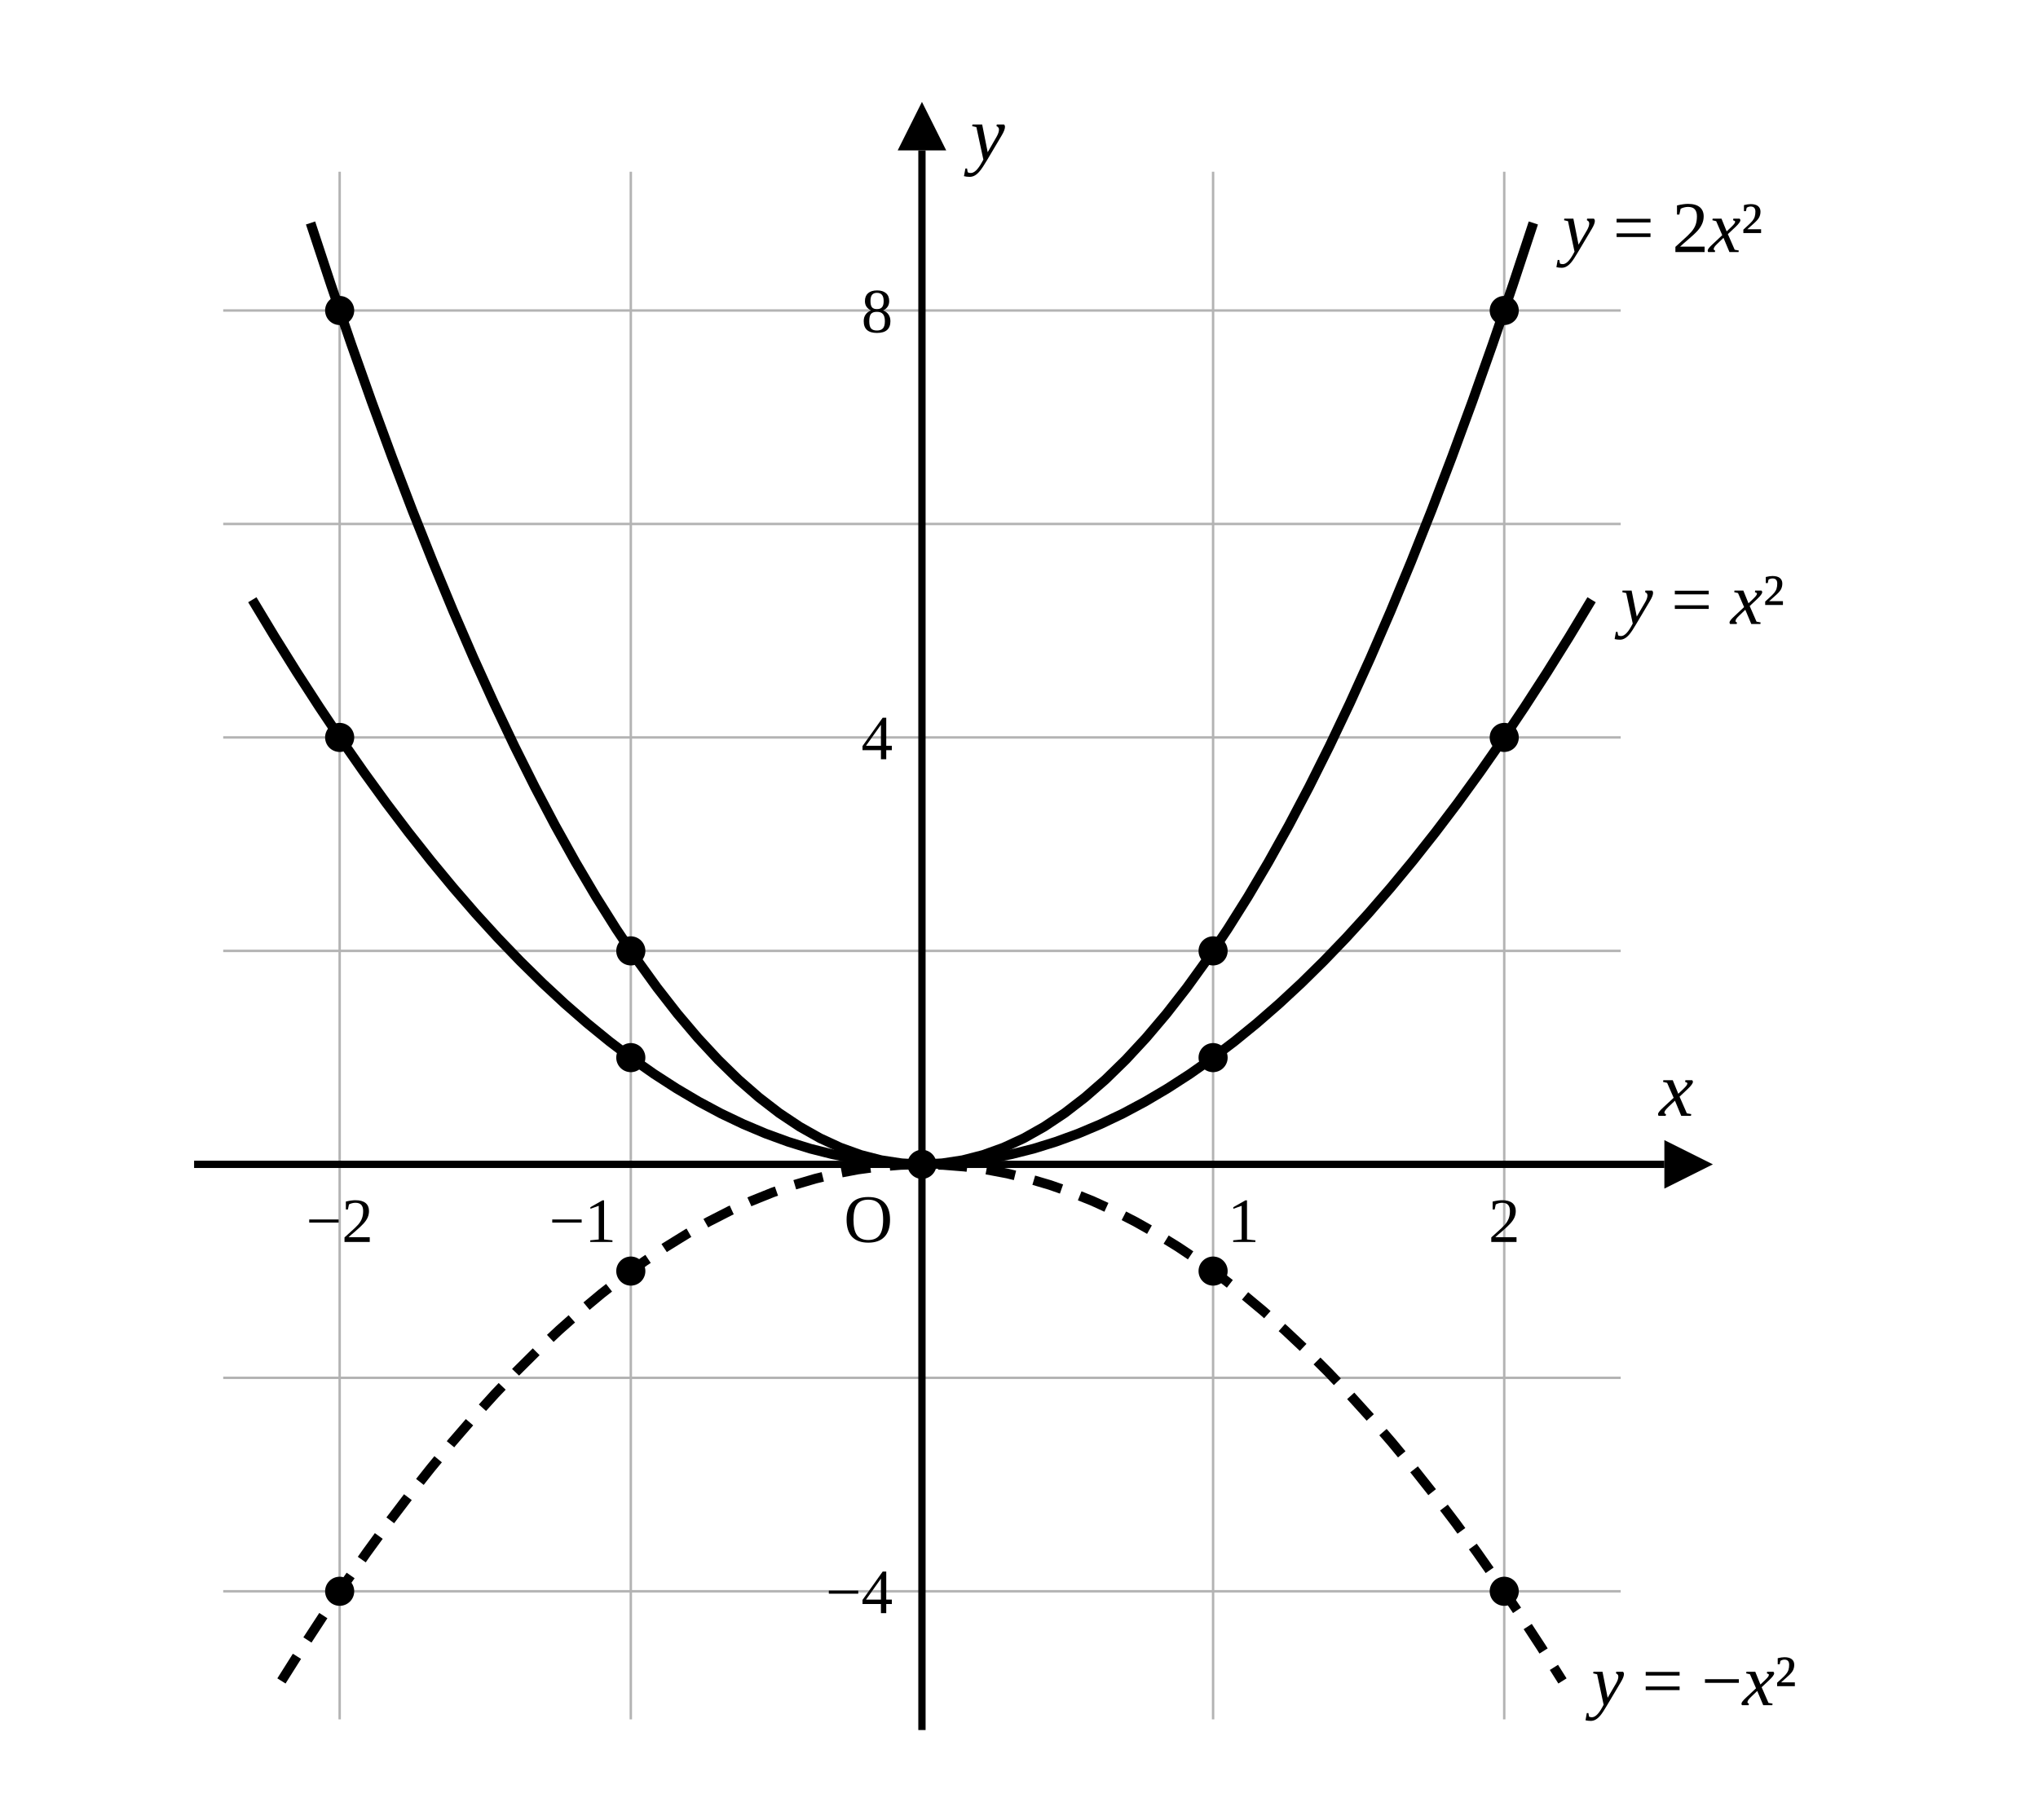
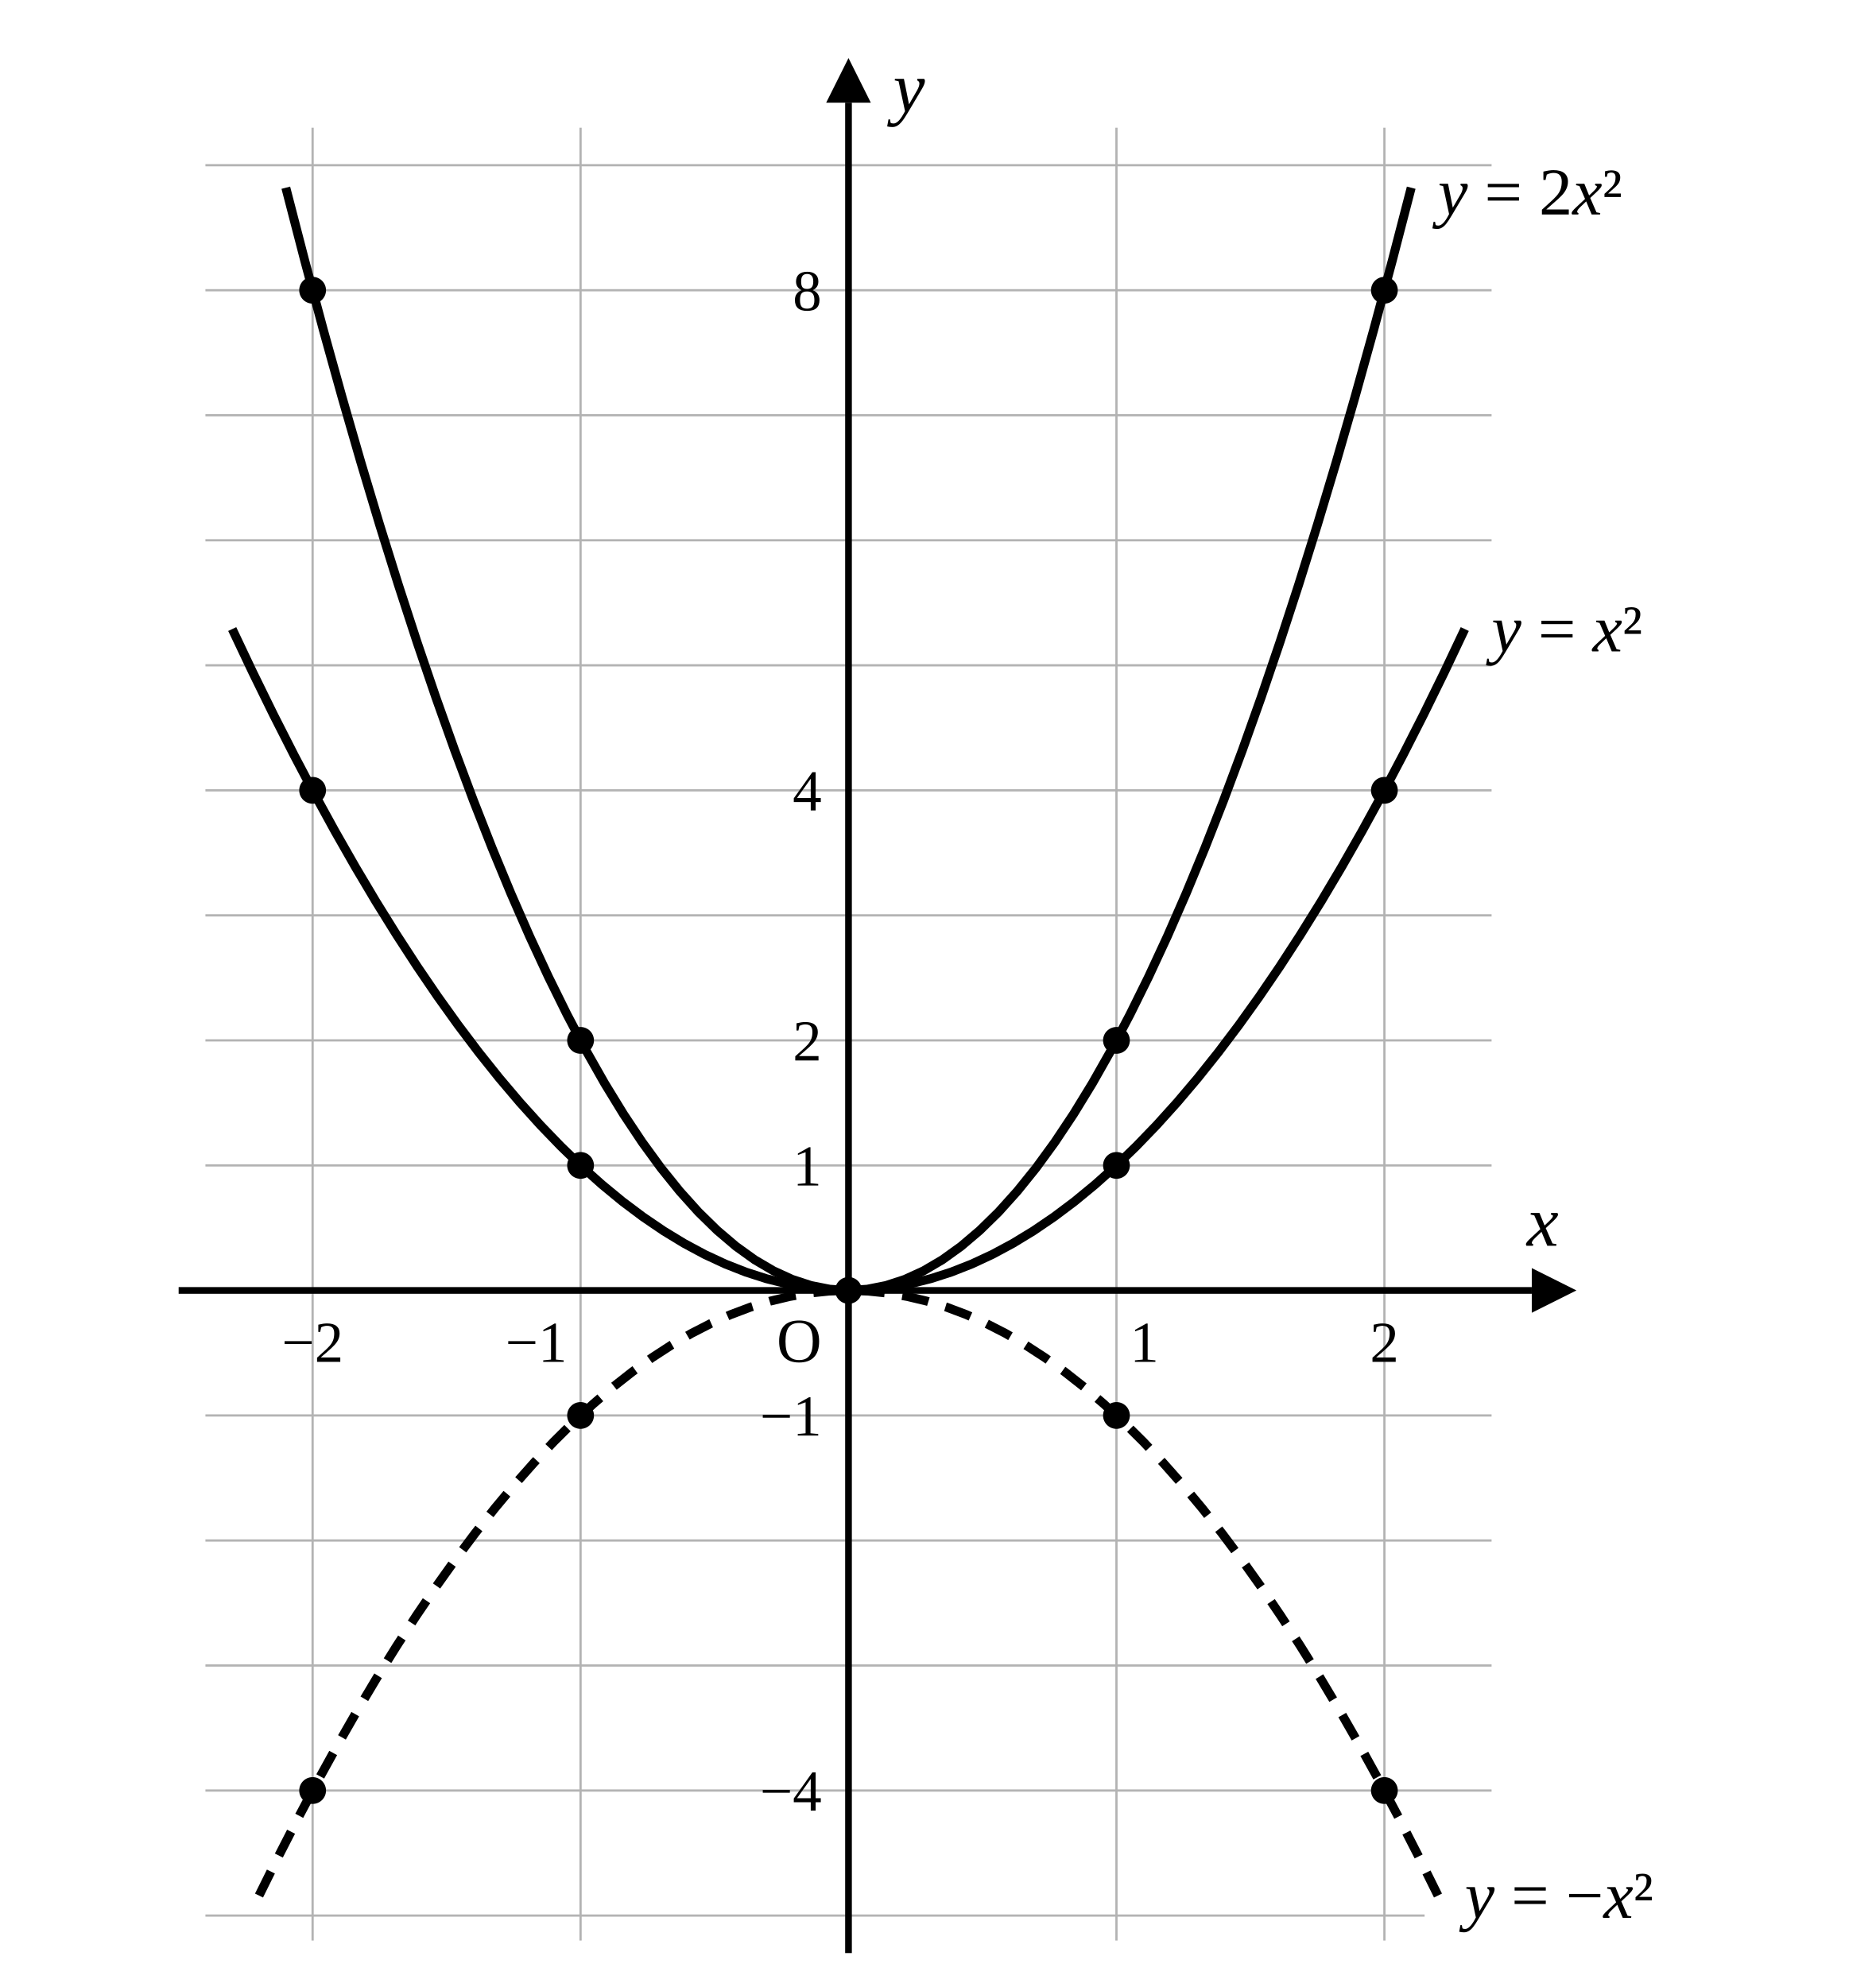
- <svg xmlns="http://www.w3.org/2000/svg" viewBox="0 0 420 375" role="img" aria-label="座標平面に y = x²、y = 2x²、y = −x² の3つの放物線を重ねた図。3つとも原点を通り、y軸について左右対称。y = x² と y = 2x² は原点を最も低い点として上に開き、y = 2x² のほうが y軸に近く、開き方が狭い。y = −x² は原点を最も高い点として下に開く。表の値の点が各曲線上に示されている。">
+ <svg xmlns="http://www.w3.org/2000/svg" viewBox="0 0 420 445" role="img" aria-label="座標平面に y = x²、y = 2x²、y = −x² の3つの放物線を重ねた図。3つとも原点を通り、y軸について左右対称。y = x² と y = 2x² は原点を最も低い点として上に開き、y = 2x² のほうが y軸に近く、開き方が狭い。y = −x² は原点を最も高い点として下に開く。表の値の点が各曲線上に示されている。">
  <g stroke="currentColor" stroke-width="0.5" opacity="0.3">
-     <line x1="70" y1="35.4" x2="70" y2="354.4" />
-     <line x1="130" y1="35.4" x2="130" y2="354.4" />
-     <line x1="250" y1="35.4" x2="250" y2="354.4" />
-     <line x1="310" y1="35.4" x2="310" y2="354.4" />
-     <line x1="46" y1="328" x2="334" y2="328" />
-     <line x1="46" y1="284" x2="334" y2="284" />
-     <line x1="46" y1="196" x2="334" y2="196" />
-     <line x1="46" y1="152" x2="334" y2="152" />
-     <line x1="46" y1="108" x2="334" y2="108" />
-     <line x1="46" y1="64" x2="334" y2="64" />
+     <line x1="70" y1="28.6" x2="70" y2="434.6" />
+     <line x1="130" y1="28.6" x2="130" y2="434.6" />
+     <line x1="250" y1="28.6" x2="250" y2="434.6" />
+     <line x1="310" y1="28.6" x2="310" y2="434.6" />
+     <line x1="46" y1="429" x2="319" y2="429" />
+     <line x1="46" y1="401" x2="334" y2="401" />
+     <line x1="46" y1="373" x2="334" y2="373" />
+     <line x1="46" y1="345" x2="334" y2="345" />
+     <line x1="46" y1="317" x2="334" y2="317" />
+     <line x1="46" y1="261" x2="334" y2="261" />
+     <line x1="46" y1="233" x2="334" y2="233" />
+     <line x1="46" y1="205" x2="334" y2="205" />
+     <line x1="46" y1="177" x2="334" y2="177" />
+     <line x1="46" y1="149" x2="334" y2="149" />
+     <line x1="46" y1="121" x2="334" y2="121" />
+     <line x1="46" y1="93" x2="334" y2="93" />
+     <line x1="46" y1="65" x2="334" y2="65" />
+     <line x1="46" y1="37" x2="334" y2="37" />
  </g>
  <g stroke="currentColor" stroke-width="1.5" fill="currentColor">
-     <line x1="40" y1="240" x2="343" y2="240" />
-     <polygon points="353,240 343,235 343,245" stroke="none" />
-     <line x1="190" y1="356.6" x2="190" y2="31" />
-     <polygon points="190,21 185,31 195,31" stroke="none" />
+     <line x1="40" y1="289" x2="343" y2="289" />
+     <polygon points="353,289 343,284 343,294" stroke="none" />
+     <line x1="190" y1="437.4" x2="190" y2="23" />
+     <polygon points="190,13 185,23 195,23" stroke="none" />
  </g>
  <g font-size="13" fill="currentColor">
-     <text x="70" y="256" text-anchor="middle">−2</text>
-     <text x="127" y="256" text-anchor="end">−1</text>
-     <text x="253" y="256" text-anchor="start">1</text>
-     <text x="310" y="256" text-anchor="middle">2</text>
-     <text x="184" y="332.5" text-anchor="end">−4</text>
-     <text x="184" y="156.5" text-anchor="end">4</text>
-     <text x="184" y="68.5" text-anchor="end">8</text>
+     <text x="70" y="305" text-anchor="middle">−2</text>
+     <text x="127" y="305" text-anchor="end">−1</text>
+     <text x="253" y="305" text-anchor="start">1</text>
+     <text x="310" y="305" text-anchor="middle">2</text>
+     <text x="184" y="405.5" text-anchor="end">−4</text>
+     <text x="184" y="321.5" text-anchor="end">−1</text>
+     <text x="184" y="265.5" text-anchor="end">1</text>
+     <text x="184" y="237.5" text-anchor="end">2</text>
+     <text x="184" y="181.5" text-anchor="end">4</text>
+     <text x="184" y="69.5" text-anchor="end">8</text>
  </g>
  <g font-size="16" fill="currentColor" font-style="italic">
-     <text x="349" y="230" text-anchor="end">x</text>
-     <text x="200" y="33">y</text>
+     <text x="349" y="279" text-anchor="end">x</text>
+     <text x="200" y="25">y</text>
  </g>
-   <text x="184" y="256" font-size="14" text-anchor="end" fill="currentColor">O</text>
-   <path d="M 52,123.62 L 56.6,131.25 L 61.2,138.62 L 65.8,145.73 L 70.4,152.59 L 75,159.18 L 79.6,165.52 L 84.2,171.59 L 88.8,177.41 L 93.4,182.97 L 98,188.28 L 102.6,193.32 L 107.2,198.1 L 111.8,202.63 L 116.4,206.9 L 121,210.91 L 125.6,214.66 L 130.2,218.15 L 134.8,221.38 L 139.4,224.35 L 144,227.07 L 148.6,229.53 L 153.2,231.72 L 157.8,233.66 L 162.4,235.34 L 167,236.77 L 171.6,237.93 L 176.2,238.84 L 180.8,239.48 L 185.4,239.87 L 190,240 L 194.6,239.87 L 199.2,239.48 L 203.8,238.84 L 208.4,237.93 L 213,236.77 L 217.6,235.34 L 222.2,233.66 L 226.8,231.72 L 231.4,229.53 L 236,227.07 L 240.6,224.35 L 245.2,221.38 L 249.8,218.15 L 254.4,214.66 L 259,210.91 L 263.6,206.9 L 268.2,202.63 L 272.8,198.1 L 277.4,193.32 L 282,188.28 L 286.6,182.97 L 291.2,177.41 L 295.8,171.59 L 300.4,165.52 L 305,159.18 L 309.6,152.59 L 314.2,145.73 L 318.8,138.62 L 323.4,131.25 L 328,123.62" fill="none" stroke="currentColor" stroke-width="2" stroke-linejoin="round" />
-   <path d="M 64,45.96 L 68.2,58.68 L 72.4,70.97 L 76.6,82.83 L 80.8,94.25 L 85,105.25 L 89.2,115.81 L 93.4,125.95 L 97.6,135.65 L 101.8,144.92 L 106,153.76 L 110.2,162.17 L 114.4,170.15 L 118.6,177.69 L 122.8,184.81 L 127,191.49 L 131.2,197.74 L 135.4,203.56 L 139.6,208.95 L 143.8,213.91 L 148,218.44 L 152.2,222.54 L 156.4,226.2 L 160.6,229.44 L 164.8,232.24 L 169,234.61 L 173.2,236.55 L 177.4,238.06 L 181.6,239.14 L 185.8,239.78 L 190,240 L 194.2,239.78 L 198.4,239.14 L 202.6,238.06 L 206.8,236.55 L 211,234.61 L 215.2,232.24 L 219.4,229.44 L 223.6,226.2 L 227.8,222.54 L 232,218.44 L 236.2,213.91 L 240.4,208.95 L 244.6,203.56 L 248.8,197.74 L 253,191.49 L 257.2,184.81 L 261.4,177.69 L 265.6,170.15 L 269.8,162.17 L 274,153.76 L 278.2,144.92 L 282.4,135.65 L 286.6,125.95 L 290.8,115.81 L 295,105.25 L 299.2,94.25 L 303.4,82.83 L 307.6,70.97 L 311.8,58.68 L 316,45.96" fill="none" stroke="currentColor" stroke-width="2" stroke-linejoin="round" />
-   <path d="M 58,346.48 L 62.4,339.5 L 66.8,332.76 L 71.2,326.25 L 75.6,319.98 L 80,313.94 L 84.4,308.15 L 88.8,302.59 L 93.2,297.26 L 97.6,292.18 L 102,287.32 L 106.4,282.71 L 110.8,278.33 L 115.2,274.19 L 119.6,270.29 L 124,266.62 L 128.4,263.19 L 132.8,259.99 L 137.2,257.04 L 141.6,254.32 L 146,251.83 L 150.4,249.58 L 154.8,247.57 L 159.2,245.8 L 163.6,244.26 L 168,242.96 L 172.4,241.89 L 176.8,241.06 L 181.2,240.47 L 185.6,240.12 L 190,240 L 194.4,240.12 L 198.8,240.47 L 203.2,241.06 L 207.6,241.89 L 212,242.96 L 216.4,244.26 L 220.8,245.8 L 225.2,247.57 L 229.6,249.58 L 234,251.83 L 238.4,254.32 L 242.8,257.04 L 247.2,259.99 L 251.6,263.19 L 256,266.62 L 260.4,270.29 L 264.8,274.19 L 269.2,278.33 L 273.6,282.71 L 278,287.32 L 282.4,292.18 L 286.8,297.26 L 291.2,302.59 L 295.6,308.15 L 300,313.94 L 304.4,319.98 L 308.8,326.25 L 313.2,332.76 L 317.6,339.5 L 322,346.48" fill="none" stroke="currentColor" stroke-width="2" stroke-linejoin="round" stroke-dasharray="6 4" />
-   <circle cx="70" cy="328" r="3" fill="currentColor" />
-   <circle cx="70" cy="152" r="3" fill="currentColor" />
-   <circle cx="70" cy="64" r="3" fill="currentColor" />
-   <circle cx="130" cy="262" r="3" fill="currentColor" />
-   <circle cx="130" cy="218" r="3" fill="currentColor" />
-   <circle cx="130" cy="196" r="3" fill="currentColor" />
-   <circle cx="190" cy="240" r="3" fill="currentColor" />
-   <circle cx="250" cy="262" r="3" fill="currentColor" />
-   <circle cx="250" cy="218" r="3" fill="currentColor" />
-   <circle cx="250" cy="196" r="3" fill="currentColor" />
-   <circle cx="310" cy="328" r="3" fill="currentColor" />
-   <circle cx="310" cy="152" r="3" fill="currentColor" />
-   <circle cx="310" cy="64" r="3" fill="currentColor" />
-   <text x="322" y="51.96" font-size="15" fill="currentColor">
+   <text x="184" y="305" font-size="14" text-anchor="end" fill="currentColor">O</text>
+   <path d="M 52,140.88 L 56.6,150.59 L 61.2,159.97 L 65.8,169.02 L 70.4,177.75 L 75,186.14 L 79.6,194.2 L 84.2,201.94 L 88.8,209.34 L 93.4,216.42 L 98,223.17 L 102.6,229.59 L 107.2,235.68 L 111.8,241.44 L 116.4,246.87 L 121,251.97 L 125.6,256.74 L 130.2,261.19 L 134.8,265.3 L 139.4,269.09 L 144,272.54 L 148.6,275.67 L 153.2,278.47 L 157.8,280.94 L 162.4,283.08 L 167,284.89 L 171.6,286.37 L 176.2,287.52 L 180.8,288.34 L 185.4,288.84 L 190,289 L 194.6,288.84 L 199.2,288.34 L 203.8,287.52 L 208.4,286.37 L 213,284.89 L 217.6,283.08 L 222.2,280.94 L 226.8,278.47 L 231.4,275.67 L 236,272.54 L 240.6,269.09 L 245.2,265.3 L 249.8,261.19 L 254.4,256.74 L 259,251.97 L 263.6,246.87 L 268.2,241.44 L 272.8,235.68 L 277.4,229.59 L 282,223.17 L 286.6,216.42 L 291.2,209.34 L 295.8,201.94 L 300.4,194.2 L 305,186.14 L 309.6,177.75 L 314.2,169.02 L 318.8,159.97 L 323.4,150.59 L 328,140.88" fill="none" stroke="currentColor" stroke-width="2" stroke-linejoin="round" />
+   <path d="M 64,42.04 L 68.2,58.23 L 72.4,73.87 L 76.6,88.96 L 80.8,103.51 L 85,117.5 L 89.2,130.95 L 93.4,143.84 L 97.6,156.19 L 101.8,167.99 L 106,179.24 L 110.2,189.94 L 114.4,200.09 L 118.6,209.7 L 122.8,218.75 L 127,227.26 L 131.2,235.22 L 135.4,242.63 L 139.6,249.49 L 143.8,255.8 L 148,261.56 L 152.2,266.77 L 156.4,271.44 L 160.6,275.55 L 164.8,279.12 L 169,282.14 L 173.2,284.61 L 177.4,286.53 L 181.6,287.9 L 185.8,288.73 L 190,289 L 194.2,288.73 L 198.4,287.9 L 202.6,286.53 L 206.8,284.61 L 211,282.14 L 215.2,279.12 L 219.4,275.55 L 223.6,271.44 L 227.8,266.77 L 232,261.56 L 236.2,255.8 L 240.4,249.49 L 244.6,242.63 L 248.8,235.22 L 253,227.26 L 257.2,218.75 L 261.4,209.7 L 265.6,200.09 L 269.8,189.94 L 274,179.24 L 278.2,167.99 L 282.4,156.19 L 286.6,143.84 L 290.8,130.95 L 295,117.5 L 299.2,103.51 L 303.4,88.96 L 307.6,73.87 L 311.8,58.23 L 316,42.04" fill="none" stroke="currentColor" stroke-width="2" stroke-linejoin="round" />
+   <path d="M 58,424.52 L 62.4,415.64 L 66.8,407.05 L 71.2,398.77 L 75.6,390.79 L 80,383.11 L 84.4,375.73 L 88.8,368.66 L 93.2,361.88 L 97.6,355.4 L 102,349.23 L 106.4,343.36 L 110.8,337.79 L 115.2,332.52 L 119.6,327.55 L 124,322.88 L 128.4,318.51 L 132.8,314.45 L 137.2,310.68 L 141.6,307.22 L 146,304.06 L 150.4,301.2 L 154.8,298.64 L 159.2,296.38 L 163.6,294.42 L 168,292.76 L 172.4,291.41 L 176.8,290.36 L 181.2,289.6 L 185.6,289.15 L 190,289 L 194.4,289.15 L 198.8,289.6 L 203.2,290.36 L 207.6,291.41 L 212,292.76 L 216.4,294.42 L 220.8,296.38 L 225.2,298.64 L 229.6,301.2 L 234,304.06 L 238.4,307.22 L 242.8,310.68 L 247.2,314.45 L 251.6,318.51 L 256,322.88 L 260.4,327.55 L 264.8,332.52 L 269.2,337.79 L 273.6,343.36 L 278,349.23 L 282.4,355.4 L 286.8,361.88 L 291.2,368.66 L 295.6,375.73 L 300,383.11 L 304.4,390.79 L 308.8,398.77 L 313.2,407.05 L 317.6,415.64 L 322,424.52" fill="none" stroke="currentColor" stroke-width="2" stroke-linejoin="round" stroke-dasharray="6 4" />
+   <circle cx="70" cy="401" r="3" fill="currentColor" />
+   <circle cx="70" cy="177" r="3" fill="currentColor" />
+   <circle cx="70" cy="65" r="3" fill="currentColor" />
+   <circle cx="130" cy="317" r="3" fill="currentColor" />
+   <circle cx="130" cy="261" r="3" fill="currentColor" />
+   <circle cx="130" cy="233" r="3" fill="currentColor" />
+   <circle cx="190" cy="289" r="3" fill="currentColor" />
+   <circle cx="250" cy="317" r="3" fill="currentColor" />
+   <circle cx="250" cy="261" r="3" fill="currentColor" />
+   <circle cx="250" cy="233" r="3" fill="currentColor" />
+   <circle cx="310" cy="401" r="3" fill="currentColor" />
+   <circle cx="310" cy="177" r="3" fill="currentColor" />
+   <circle cx="310" cy="65" r="3" fill="currentColor" />
+   <text x="322" y="48.04" font-size="15" fill="currentColor">
    <tspan font-style="italic">y</tspan> = 2<tspan font-style="italic">x</tspan>²</text>
-   <text x="334" y="128.62" font-size="15" fill="currentColor">
+   <text x="334" y="145.88" font-size="15" fill="currentColor">
    <tspan font-style="italic">y</tspan> = <tspan font-style="italic">x</tspan>²</text>
-   <text x="328" y="351.48" font-size="15" fill="currentColor">
+   <text x="328" y="429.52" font-size="15" fill="currentColor">
    <tspan font-style="italic">y</tspan> = −<tspan font-style="italic">x</tspan>²</text>
</svg>
